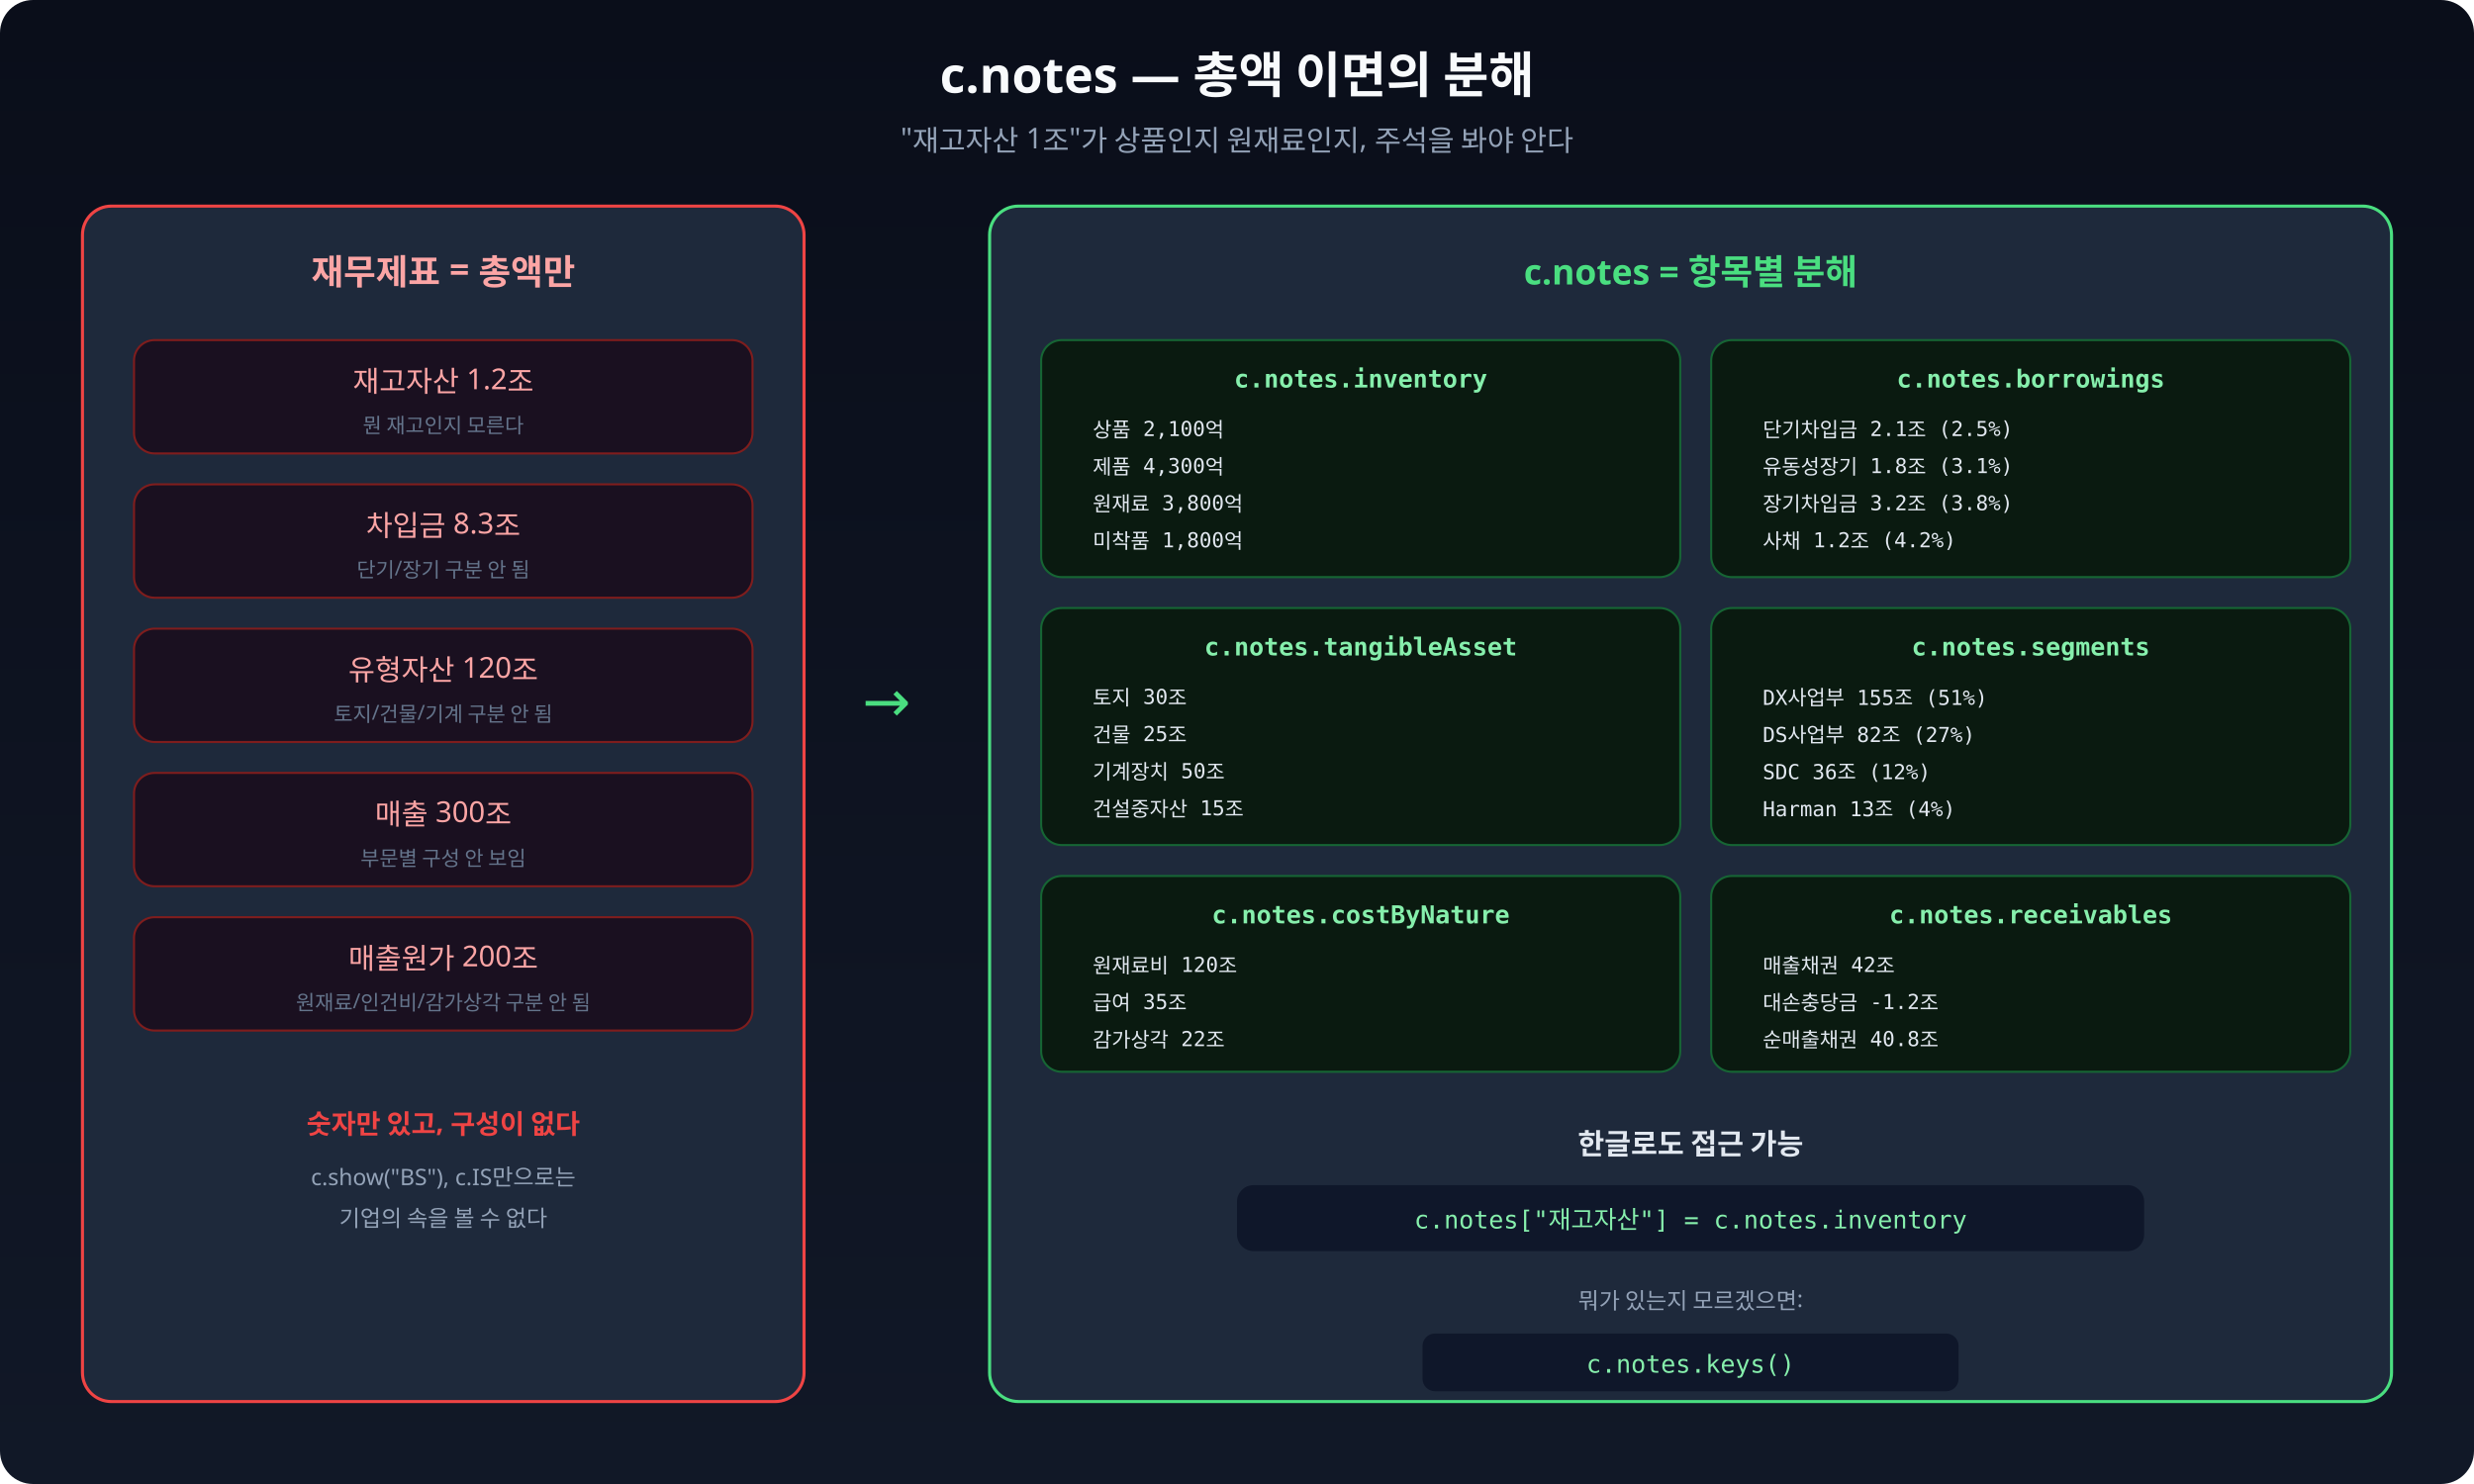
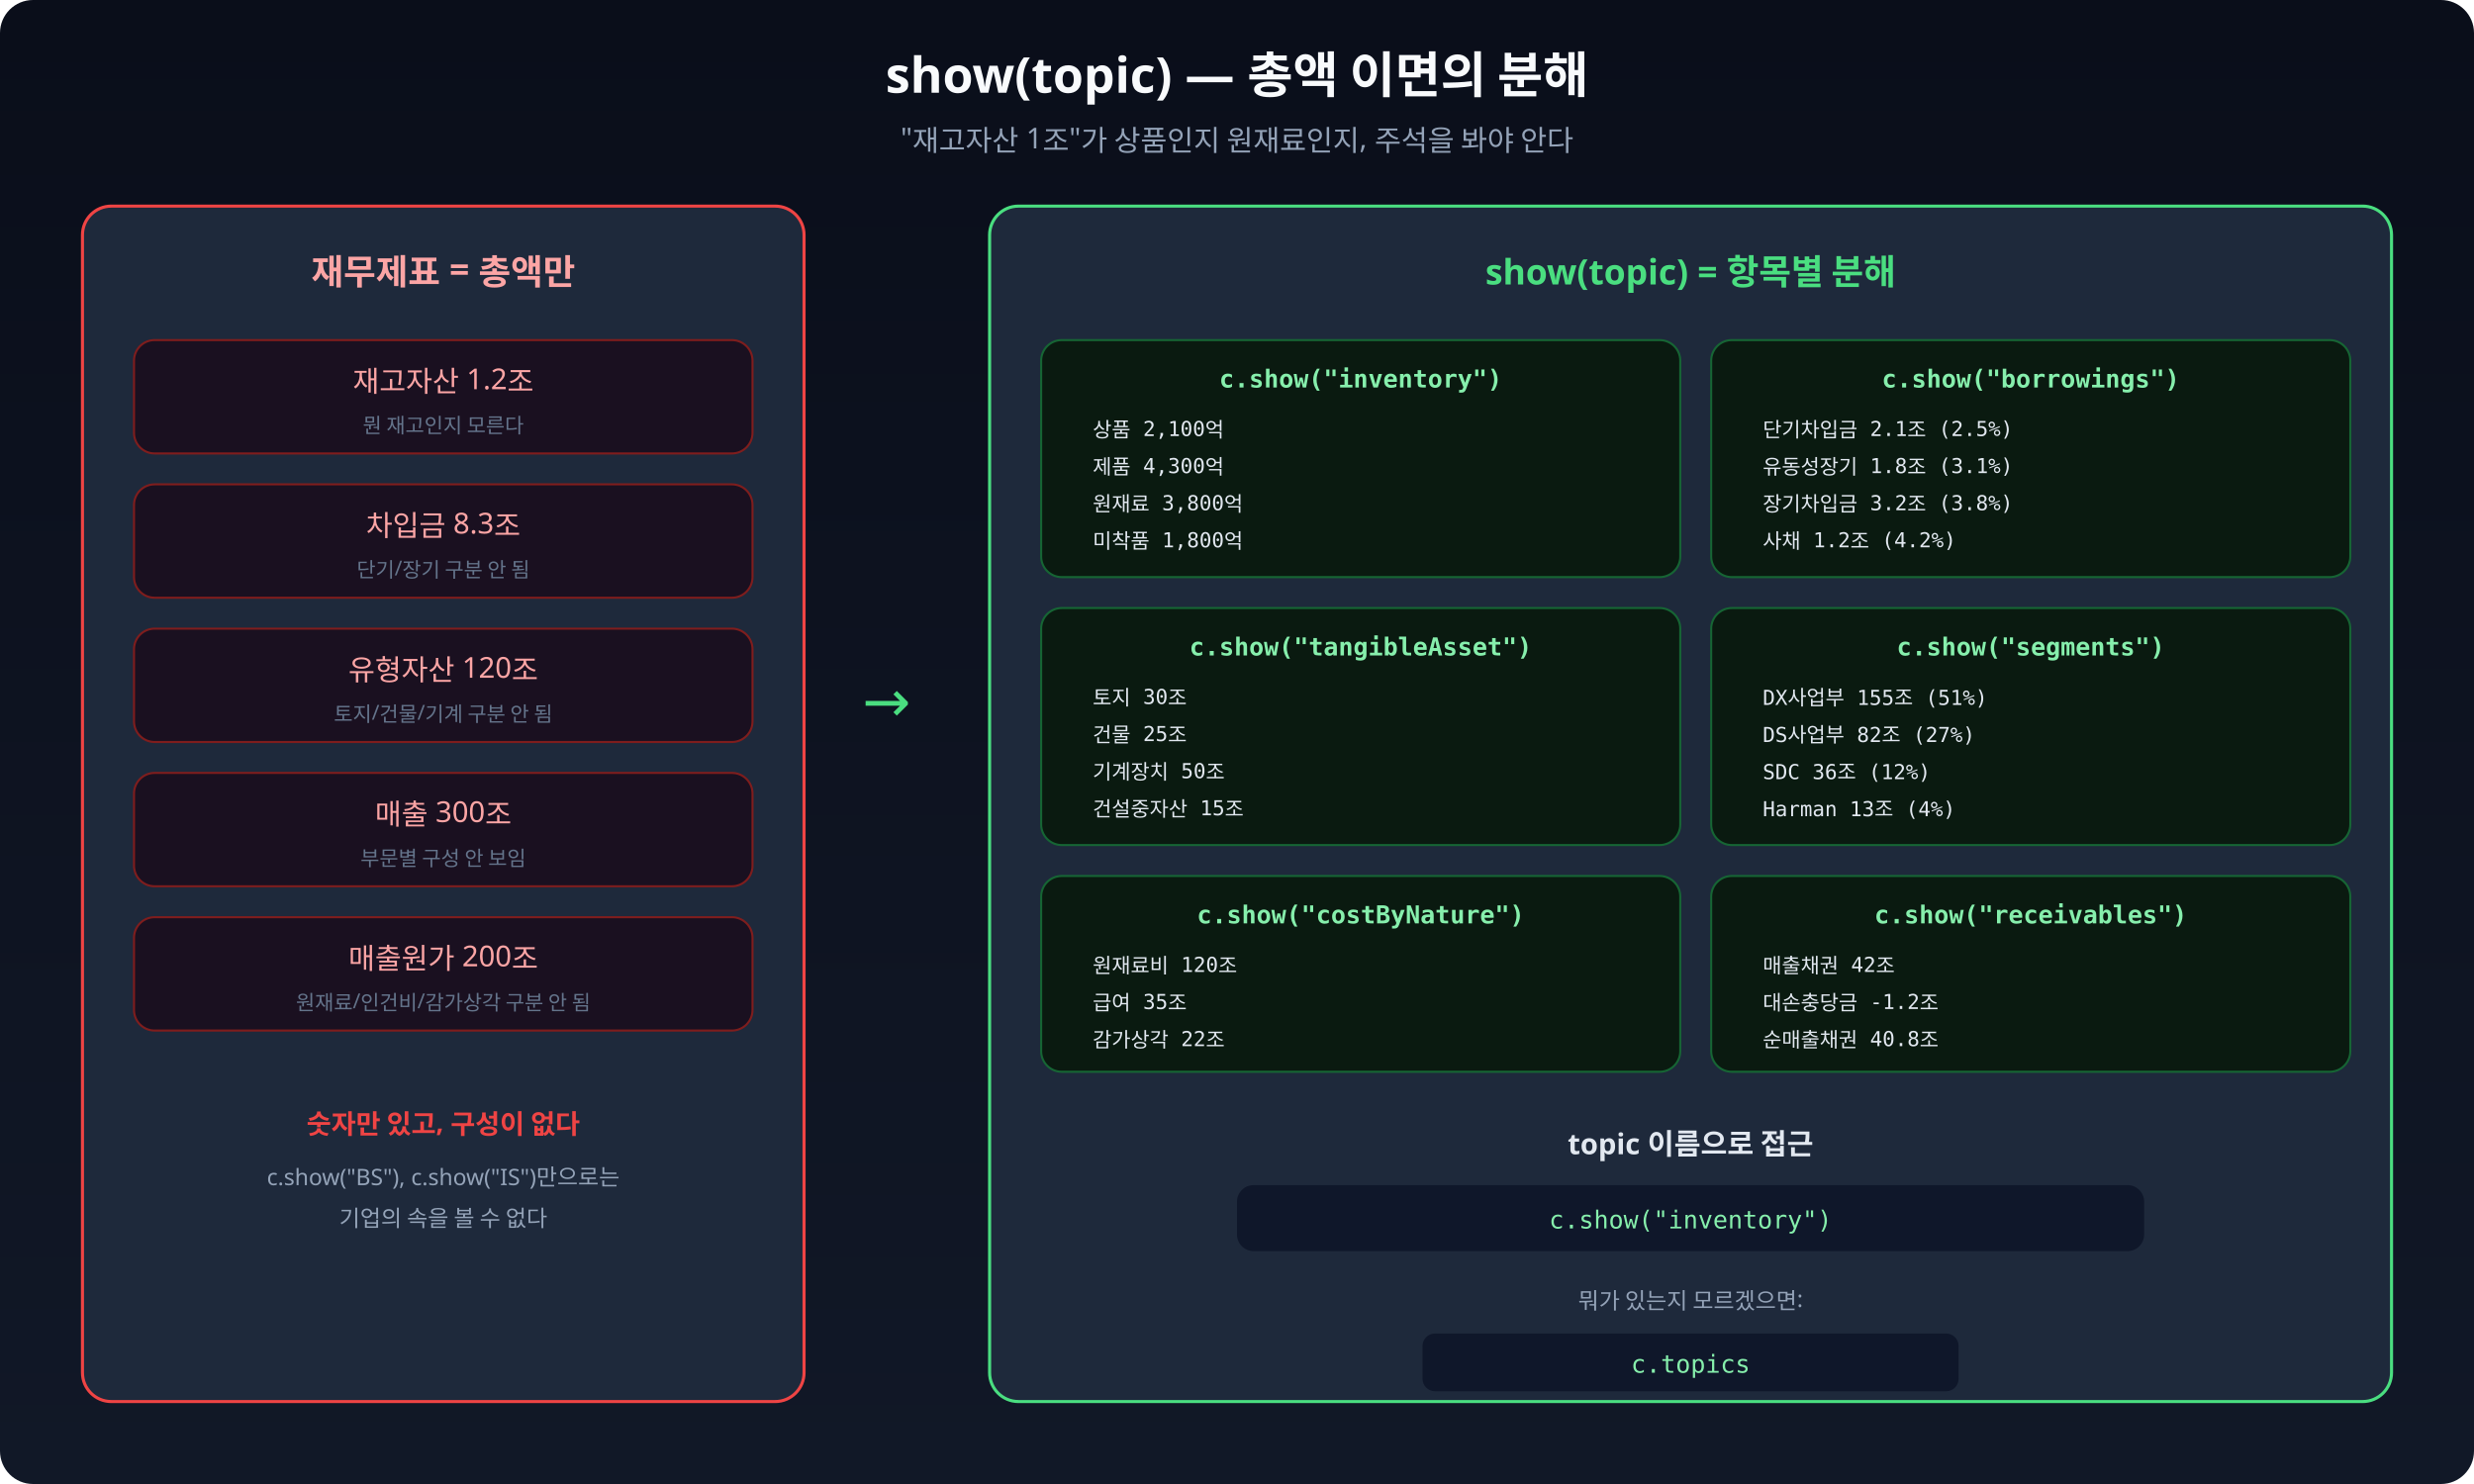
<svg xmlns="http://www.w3.org/2000/svg" viewBox="0 0 1200 720">
  <defs>
    <linearGradient id="bg130e" x1="0" y1="0" x2="0" y2="1">
      <stop offset="0%" stop-color="#0a0e1a" />
      <stop offset="100%" stop-color="#111827" />
    </linearGradient>
  </defs>
  <rect width="1200" height="720" fill="url(#bg130e)" rx="16" />
-   <text x="600" y="45" text-anchor="middle" fill="#f8fafc" font-family="system-ui, sans-serif" font-size="24" font-weight="700">c.notes — 총액 이면의 분해</text>
+   <text x="600" y="45" text-anchor="middle" fill="#f8fafc" font-family="system-ui, sans-serif" font-size="24" font-weight="700">show(topic) — 총액 이면의 분해</text>
  <text x="600" y="72" text-anchor="middle" fill="#94a3b8" font-family="system-ui, sans-serif" font-size="14">"재고자산 1조"가 상품인지 원재료인지, 주석을 봐야 안다</text>
  <rect x="40" y="100" width="350" height="580" rx="14" fill="#1e293b" stroke="#ef4444" stroke-width="1.5" />
  <text x="215" y="138" text-anchor="middle" fill="#fca5a5" font-family="system-ui, sans-serif" font-size="17" font-weight="700">재무제표 = 총액만</text>
  <rect x="65" y="165" width="300" height="55" rx="10" fill="#1a1020" stroke="#7f1d1d" stroke-width="1" />
  <text x="215" y="190" text-anchor="middle" fill="#fca5a5" font-family="system-ui, sans-serif" font-size="14">재고자산  1.2조</text>
  <text x="215" y="210" text-anchor="middle" fill="#64748b" font-family="system-ui, sans-serif" font-size="10">뭔 재고인지 모른다</text>
  <rect x="65" y="235" width="300" height="55" rx="10" fill="#1a1020" stroke="#7f1d1d" stroke-width="1" />
  <text x="215" y="260" text-anchor="middle" fill="#fca5a5" font-family="system-ui, sans-serif" font-size="14">차입금  8.3조</text>
  <text x="215" y="280" text-anchor="middle" fill="#64748b" font-family="system-ui, sans-serif" font-size="10">단기/장기 구분 안 됨</text>
  <rect x="65" y="305" width="300" height="55" rx="10" fill="#1a1020" stroke="#7f1d1d" stroke-width="1" />
  <text x="215" y="330" text-anchor="middle" fill="#fca5a5" font-family="system-ui, sans-serif" font-size="14">유형자산  120조</text>
  <text x="215" y="350" text-anchor="middle" fill="#64748b" font-family="system-ui, sans-serif" font-size="10">토지/건물/기계 구분 안 됨</text>
  <rect x="65" y="375" width="300" height="55" rx="10" fill="#1a1020" stroke="#7f1d1d" stroke-width="1" />
  <text x="215" y="400" text-anchor="middle" fill="#fca5a5" font-family="system-ui, sans-serif" font-size="14">매출  300조</text>
  <text x="215" y="420" text-anchor="middle" fill="#64748b" font-family="system-ui, sans-serif" font-size="10">부문별 구성 안 보임</text>
  <rect x="65" y="445" width="300" height="55" rx="10" fill="#1a1020" stroke="#7f1d1d" stroke-width="1" />
  <text x="215" y="470" text-anchor="middle" fill="#fca5a5" font-family="system-ui, sans-serif" font-size="14">매출원가  200조</text>
  <text x="215" y="490" text-anchor="middle" fill="#64748b" font-family="system-ui, sans-serif" font-size="10">원재료/인건비/감가상각 구분 안 됨</text>
  <text x="215" y="550" text-anchor="middle" fill="#ef4444" font-family="system-ui, sans-serif" font-size="13" font-weight="600">숫자만 있고, 구성이 없다</text>
-   <text x="215" y="575" text-anchor="middle" fill="#94a3b8" font-family="system-ui, sans-serif" font-size="11">c.show("BS"), c.IS만으로는</text>
+   <text x="215" y="575" text-anchor="middle" fill="#94a3b8" font-family="system-ui, sans-serif" font-size="11">c.show("BS"), c.show("IS")만으로는</text>
  <text x="215" y="595" text-anchor="middle" fill="#94a3b8" font-family="system-ui, sans-serif" font-size="11">기업의 속을 볼 수 없다</text>
  <text x="430" y="350" text-anchor="middle" fill="#4ade80" font-family="system-ui, sans-serif" font-size="28">→</text>
  <rect x="480" y="100" width="680" height="580" rx="14" fill="#1e293b" stroke="#4ade80" stroke-width="1.5" />
-   <text x="820" y="138" text-anchor="middle" fill="#4ade80" font-family="system-ui, sans-serif" font-size="17" font-weight="700">c.notes = 항목별 분해</text>
+   <text x="820" y="138" text-anchor="middle" fill="#4ade80" font-family="system-ui, sans-serif" font-size="17" font-weight="700">show(topic) = 항목별 분해</text>
  <rect x="505" y="165" width="310" height="115" rx="10" fill="#0a1a10" stroke="#166534" stroke-width="1" />
-   <text x="660" y="188" text-anchor="middle" fill="#86efac" font-family="monospace" font-size="12" font-weight="600">c.notes.inventory</text>
+   <text x="660" y="188" text-anchor="middle" fill="#86efac" font-family="monospace" font-size="12" font-weight="600">c.show("inventory")</text>
  <text x="530" y="212" fill="#e2e8f0" font-family="monospace" font-size="10">상품         2,100억</text>
  <text x="530" y="230" fill="#e2e8f0" font-family="monospace" font-size="10">제품         4,300억</text>
  <text x="530" y="248" fill="#e2e8f0" font-family="monospace" font-size="10">원재료       3,800억</text>
  <text x="530" y="266" fill="#e2e8f0" font-family="monospace" font-size="10">미착품       1,800억</text>
  <rect x="830" y="165" width="310" height="115" rx="10" fill="#0a1a10" stroke="#166534" stroke-width="1" />
-   <text x="985" y="188" text-anchor="middle" fill="#86efac" font-family="monospace" font-size="12" font-weight="600">c.notes.borrowings</text>
+   <text x="985" y="188" text-anchor="middle" fill="#86efac" font-family="monospace" font-size="12" font-weight="600">c.show("borrowings")</text>
  <text x="855" y="212" fill="#e2e8f0" font-family="monospace" font-size="10">단기차입금    2.1조 (2.5%)</text>
  <text x="855" y="230" fill="#e2e8f0" font-family="monospace" font-size="10">유동성장기    1.8조 (3.1%)</text>
  <text x="855" y="248" fill="#e2e8f0" font-family="monospace" font-size="10">장기차입금    3.2조 (3.8%)</text>
  <text x="855" y="266" fill="#e2e8f0" font-family="monospace" font-size="10">사채          1.2조 (4.2%)</text>
  <rect x="505" y="295" width="310" height="115" rx="10" fill="#0a1a10" stroke="#166534" stroke-width="1" />
-   <text x="660" y="318" text-anchor="middle" fill="#86efac" font-family="monospace" font-size="12" font-weight="600">c.notes.tangibleAsset</text>
+   <text x="660" y="318" text-anchor="middle" fill="#86efac" font-family="monospace" font-size="12" font-weight="600">c.show("tangibleAsset")</text>
  <text x="530" y="342" fill="#e2e8f0" font-family="monospace" font-size="10">토지         30조</text>
  <text x="530" y="360" fill="#e2e8f0" font-family="monospace" font-size="10">건물         25조</text>
  <text x="530" y="378" fill="#e2e8f0" font-family="monospace" font-size="10">기계장치     50조</text>
  <text x="530" y="396" fill="#e2e8f0" font-family="monospace" font-size="10">건설중자산   15조</text>
  <rect x="830" y="295" width="310" height="115" rx="10" fill="#0a1a10" stroke="#166534" stroke-width="1" />
-   <text x="985" y="318" text-anchor="middle" fill="#86efac" font-family="monospace" font-size="12" font-weight="600">c.notes.segments</text>
+   <text x="985" y="318" text-anchor="middle" fill="#86efac" font-family="monospace" font-size="12" font-weight="600">c.show("segments")</text>
  <text x="855" y="342" fill="#e2e8f0" font-family="monospace" font-size="10">DX사업부      155조 (51%)</text>
  <text x="855" y="360" fill="#e2e8f0" font-family="monospace" font-size="10">DS사업부       82조 (27%)</text>
  <text x="855" y="378" fill="#e2e8f0" font-family="monospace" font-size="10">SDC            36조 (12%)</text>
  <text x="855" y="396" fill="#e2e8f0" font-family="monospace" font-size="10">Harman         13조  (4%)</text>
  <rect x="505" y="425" width="310" height="95" rx="10" fill="#0a1a10" stroke="#166534" stroke-width="1" />
-   <text x="660" y="448" text-anchor="middle" fill="#86efac" font-family="monospace" font-size="12" font-weight="600">c.notes.costByNature</text>
+   <text x="660" y="448" text-anchor="middle" fill="#86efac" font-family="monospace" font-size="12" font-weight="600">c.show("costByNature")</text>
  <text x="530" y="472" fill="#e2e8f0" font-family="monospace" font-size="10">원재료비     120조</text>
  <text x="530" y="490" fill="#e2e8f0" font-family="monospace" font-size="10">급여          35조</text>
  <text x="530" y="508" fill="#e2e8f0" font-family="monospace" font-size="10">감가상각      22조</text>
  <rect x="830" y="425" width="310" height="95" rx="10" fill="#0a1a10" stroke="#166534" stroke-width="1" />
-   <text x="985" y="448" text-anchor="middle" fill="#86efac" font-family="monospace" font-size="12" font-weight="600">c.notes.receivables</text>
+   <text x="985" y="448" text-anchor="middle" fill="#86efac" font-family="monospace" font-size="12" font-weight="600">c.show("receivables")</text>
  <text x="855" y="472" fill="#e2e8f0" font-family="monospace" font-size="10">매출채권      42조</text>
  <text x="855" y="490" fill="#e2e8f0" font-family="monospace" font-size="10">대손충당금    -1.2조</text>
  <text x="855" y="508" fill="#e2e8f0" font-family="monospace" font-size="10">순매출채권    40.8조</text>
-   <text x="820" y="560" text-anchor="middle" fill="#e2e8f0" font-family="system-ui, sans-serif" font-size="14" font-weight="600">한글로도 접근 가능</text>
+   <text x="820" y="560" text-anchor="middle" fill="#e2e8f0" font-family="system-ui, sans-serif" font-size="14" font-weight="600">topic 이름으로 접근</text>
  <rect x="600" y="575" width="440" height="32" rx="8" fill="#0f172a" />
-   <text x="820" y="596" text-anchor="middle" fill="#86efac" font-family="monospace" font-size="12">c.notes["재고자산"]  =  c.notes.inventory</text>
+   <text x="820" y="596" text-anchor="middle" fill="#86efac" font-family="monospace" font-size="12">c.show("inventory")</text>
  <text x="820" y="635" text-anchor="middle" fill="#94a3b8" font-family="system-ui, sans-serif" font-size="11">뭐가 있는지 모르겠으면:</text>
  <rect x="690" y="647" width="260" height="28" rx="6" fill="#0f172a" />
-   <text x="820" y="666" text-anchor="middle" fill="#86efac" font-family="monospace" font-size="12">c.notes.keys()</text>
+   <text x="820" y="666" text-anchor="middle" fill="#86efac" font-family="monospace" font-size="12">c.topics</text>
</svg>
